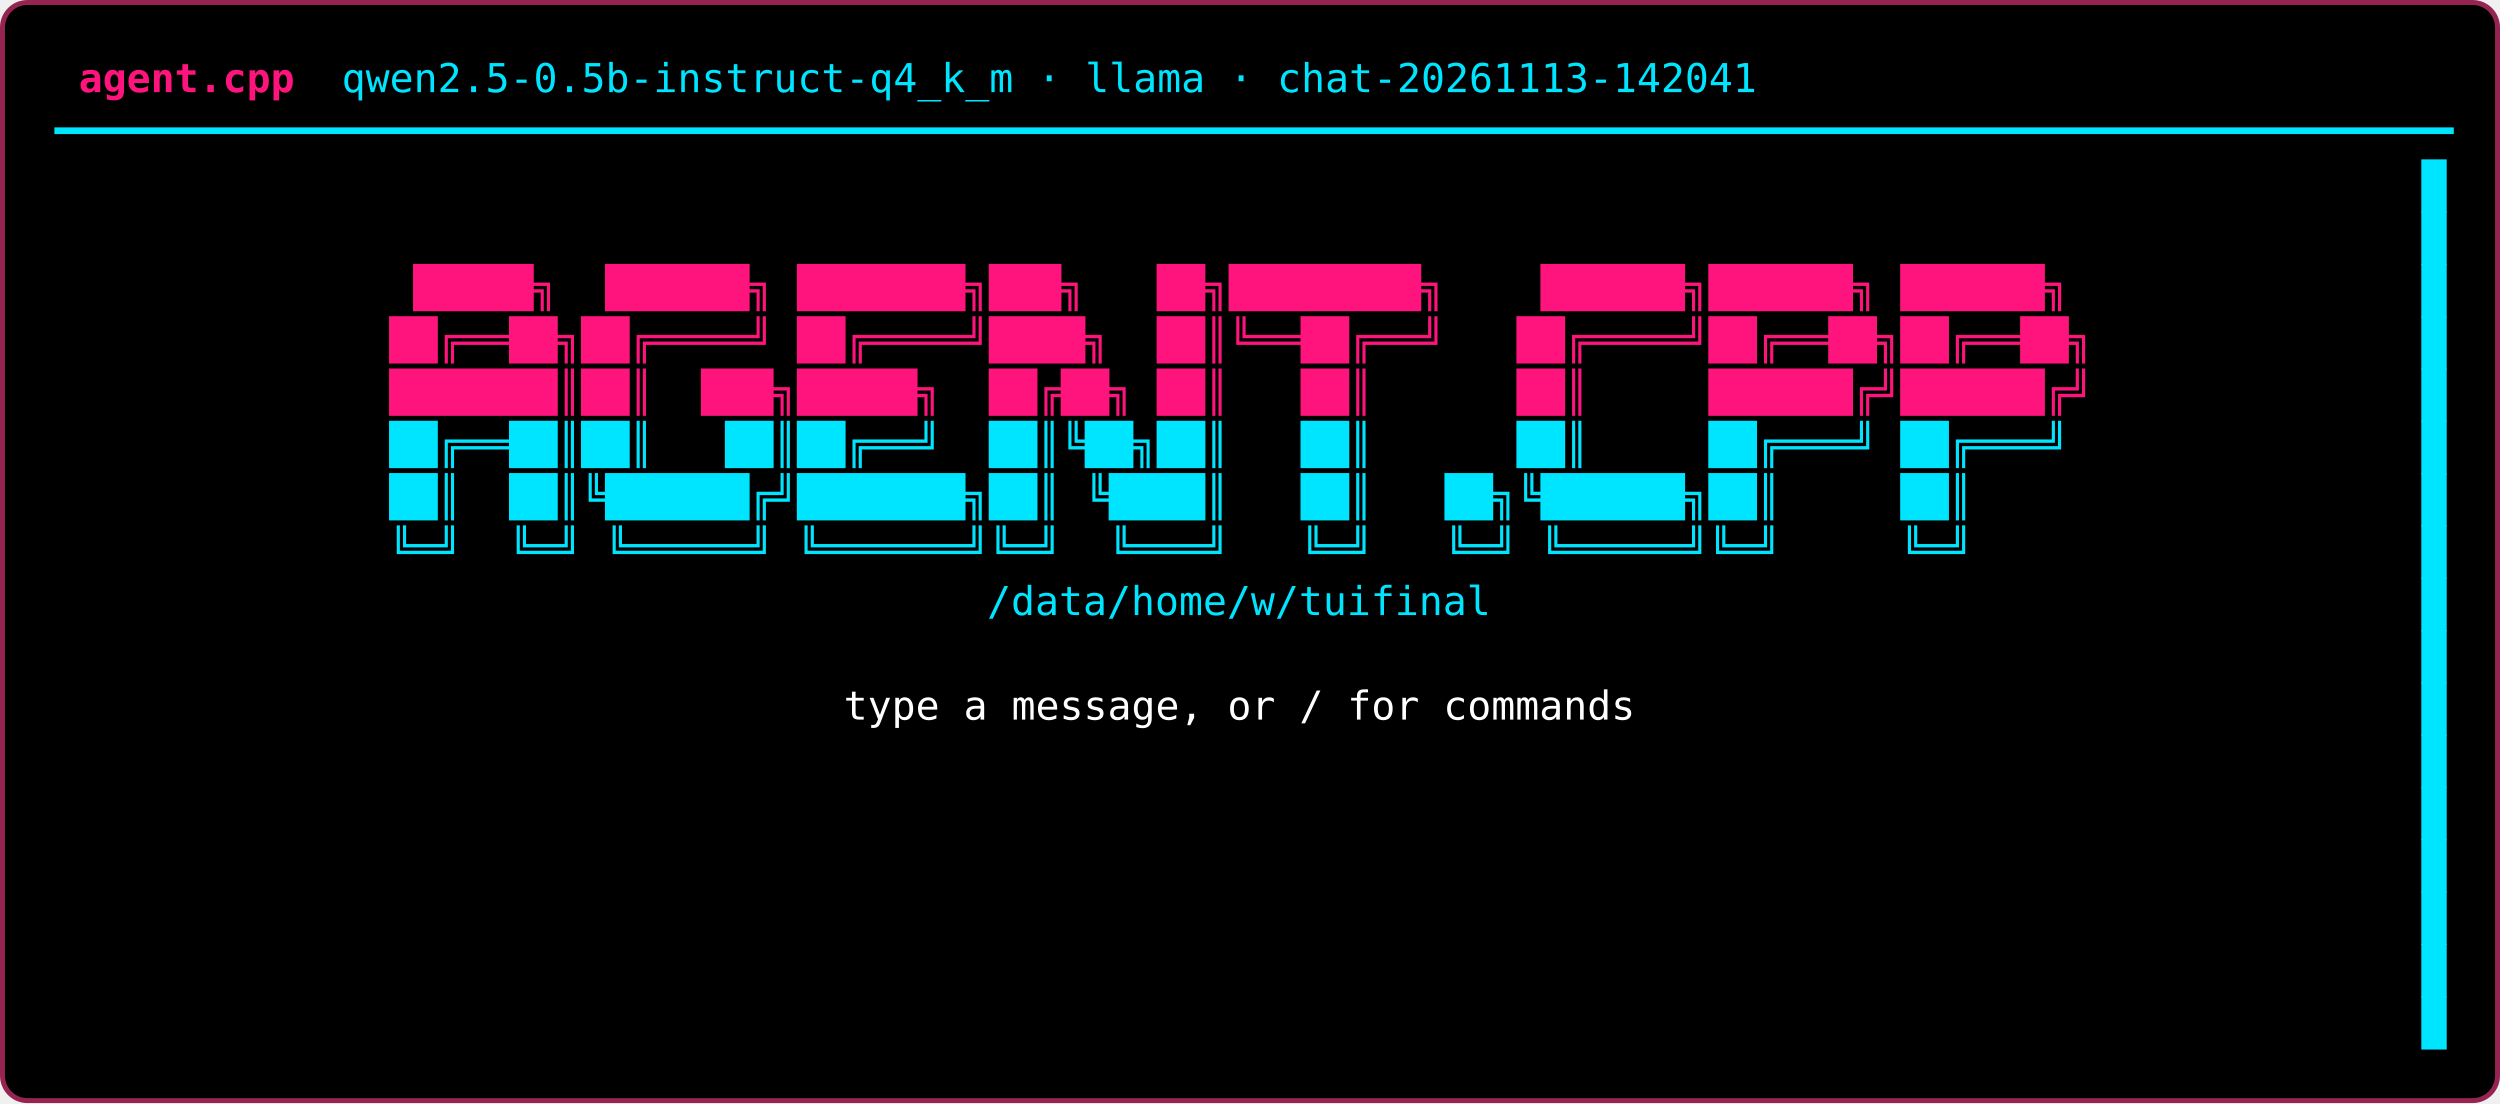
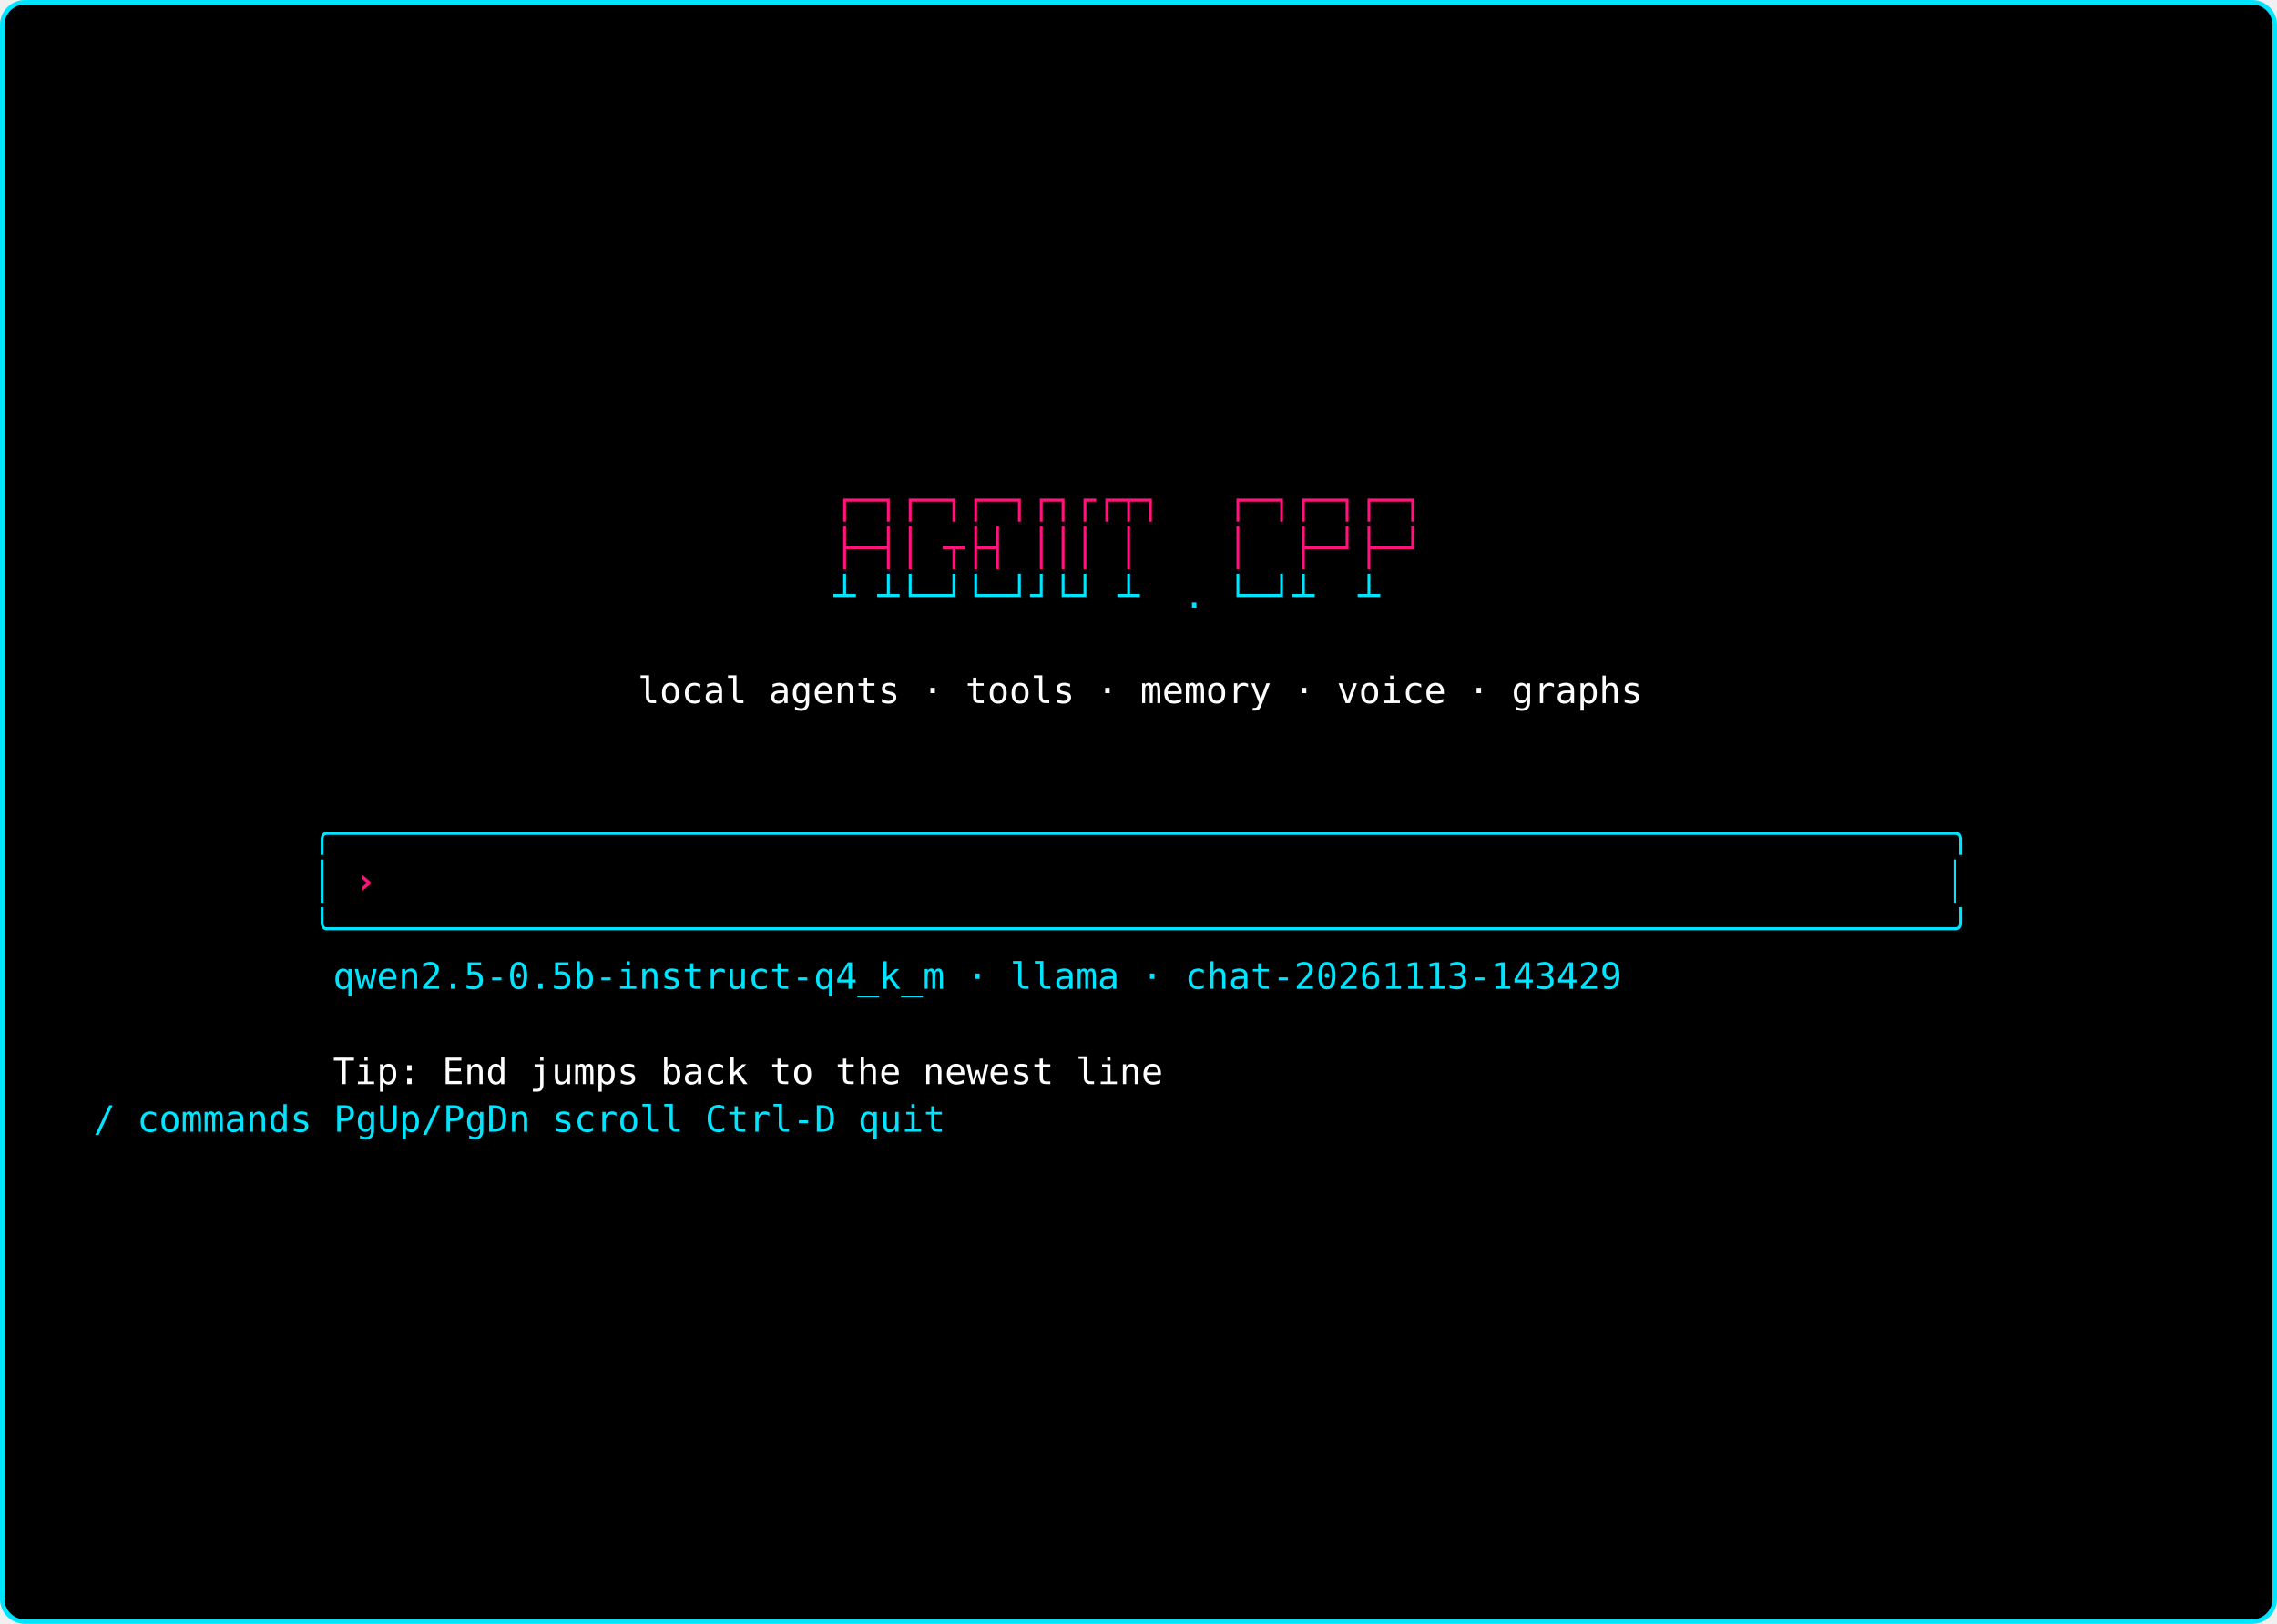
- <svg xmlns="http://www.w3.org/2000/svg" width="1004" height="443" viewBox="0 0 1004 443" role="img" aria-label="agent.cpp chat screen">
-   <rect x="1" y="1" width="1002" height="441" rx="10" fill="#000000" stroke="#962452" stroke-width="2" />
-   <text x="31.6" y="37.0" font-family="SFMono-Regular,Menlo,Consolas,'DejaVu Sans Mono',monospace" font-size="16" fill="#ff147d" font-weight="bold" xml:space="preserve" textLength="86.4" lengthAdjust="spacing">agent.cpp</text>
-   <text x="137.2" y="37.0" font-family="SFMono-Regular,Menlo,Consolas,'DejaVu Sans Mono',monospace" font-size="16" fill="#00e5ff" xml:space="preserve" textLength="566.4" lengthAdjust="spacing">qwen2.5-0.5b-instruct-q4_k_m · llama · chat-20261113-142041</text>
-   <text x="22.0" y="58.0" font-family="SFMono-Regular,Menlo,Consolas,'DejaVu Sans Mono',monospace" font-size="16" fill="#00e5ff" xml:space="preserve" textLength="960.0" lengthAdjust="spacing">━━━━━━━━━━━━━━━━━━━━━━━━━━━━━━━━━━━━━━━━━━━━━━━━━━━━━━━━━━━━━━━━━━━━━━━━━━━━━━━━━━━━━━━━━━━━━━━━━━━━</text>
-   <rect x="972.4" y="64.0" width="10.2" height="21.5" fill="#00e5ff" />
-   <rect x="972.4" y="85.0" width="10.2" height="21.5" fill="#00e5ff" />
-   <rect x="972.4" y="106.0" width="10.2" height="21.5" fill="#00e5ff" />
-   <text x="156.4" y="121.0" font-family="SFMono-Regular,Menlo,Consolas,'DejaVu Sans Mono',monospace" font-size="16" fill="#ff147d" xml:space="preserve" textLength="681.6" lengthAdjust="spacing"> █████╗  ██████╗ ███████╗███╗   ██╗████████╗    ██████╗██████╗ ██████╗ </text>
-   <rect x="972.4" y="127.0" width="10.2" height="21.5" fill="#00e5ff" />
-   <text x="156.4" y="142.0" font-family="SFMono-Regular,Menlo,Consolas,'DejaVu Sans Mono',monospace" font-size="16" fill="#ff147d" xml:space="preserve" textLength="681.6" lengthAdjust="spacing">██╔══██╗██╔════╝ ██╔════╝████╗  ██║╚══██╔══╝   ██╔════╝██╔══██╗██╔══██╗</text>
-   <rect x="972.4" y="148.0" width="10.2" height="21.5" fill="#00e5ff" />
-   <text x="156.4" y="163.0" font-family="SFMono-Regular,Menlo,Consolas,'DejaVu Sans Mono',monospace" font-size="16" fill="#ff147d" xml:space="preserve" textLength="681.6" lengthAdjust="spacing">███████║██║  ███╗█████╗  ██╔██╗ ██║   ██║      ██║     ██████╔╝██████╔╝</text>
-   <rect x="972.4" y="169.0" width="10.2" height="21.5" fill="#00e5ff" />
-   <text x="156.4" y="184.0" font-family="SFMono-Regular,Menlo,Consolas,'DejaVu Sans Mono',monospace" font-size="16" fill="#00e5ff" xml:space="preserve" textLength="681.6" lengthAdjust="spacing">██╔══██║██║   ██║██╔══╝  ██║╚██╗██║   ██║      ██║     ██╔═══╝ ██╔═══╝ </text>
-   <rect x="972.4" y="190.0" width="10.2" height="21.5" fill="#00e5ff" />
-   <text x="156.4" y="205.0" font-family="SFMono-Regular,Menlo,Consolas,'DejaVu Sans Mono',monospace" font-size="16" fill="#00e5ff" xml:space="preserve" textLength="681.6" lengthAdjust="spacing">██║  ██║╚██████╔╝███████╗██║ ╚████║   ██║   ██╗╚██████╗██║     ██║     </text>
-   <rect x="972.4" y="211.0" width="10.2" height="21.5" fill="#00e5ff" />
-   <text x="156.4" y="226.0" font-family="SFMono-Regular,Menlo,Consolas,'DejaVu Sans Mono',monospace" font-size="16" fill="#00e5ff" xml:space="preserve" textLength="681.6" lengthAdjust="spacing">╚═╝  ╚═╝ ╚═════╝ ╚══════╝╚═╝  ╚═══╝   ╚═╝   ╚═╝ ╚═════╝╚═╝     ╚═╝     </text>
-   <rect x="972.4" y="232.0" width="10.2" height="21.5" fill="#00e5ff" />
-   <text x="396.4" y="247.0" font-family="SFMono-Regular,Menlo,Consolas,'DejaVu Sans Mono',monospace" font-size="16" fill="#00e5ff" xml:space="preserve" textLength="201.6" lengthAdjust="spacing">/data/home/w/tuifinal</text>
-   <rect x="972.4" y="253.0" width="10.2" height="21.5" fill="#00e5ff" />
-   <rect x="972.4" y="274.0" width="10.2" height="21.5" fill="#00e5ff" />
-   <text x="338.8" y="289.0" font-family="SFMono-Regular,Menlo,Consolas,'DejaVu Sans Mono',monospace" font-size="16" fill="#ffffff" xml:space="preserve" textLength="316.8" lengthAdjust="spacing">type a message, or / for commands</text>
-   <rect x="972.4" y="295.0" width="10.2" height="21.5" fill="#00e5ff" />
-   <rect x="972.4" y="316.0" width="10.2" height="21.5" fill="#00e5ff" />
-   <rect x="972.4" y="337.0" width="10.2" height="21.5" fill="#00e5ff" />
-   <rect x="972.4" y="358.0" width="10.2" height="21.5" fill="#00e5ff" />
-   <rect x="972.4" y="379.0" width="10.2" height="21.5" fill="#00e5ff" />
-   <rect x="972.4" y="400.0" width="10.2" height="21.5" fill="#00e5ff" />
+ <svg xmlns="http://www.w3.org/2000/svg" width="1004" height="716" viewBox="0 0 1004 716" role="img" aria-label="agent.cpp chat screen">
+   <rect x="1" y="1" width="1002" height="714" rx="10" fill="#000000" stroke="#00e5ff" stroke-width="2" />
+   <text x="367.6" y="226.0" font-family="SFMono-Regular,Menlo,Consolas,'DejaVu Sans Mono',monospace" font-size="16" fill="#ff147d" font-weight="bold" xml:space="preserve" textLength="259.2" lengthAdjust="spacing">┌─┐┌─┐┌─┐┌┐┌┌┬┐   ┌─┐┌─┐┌─┐</text>
+   <text x="367.6" y="247.0" font-family="SFMono-Regular,Menlo,Consolas,'DejaVu Sans Mono',monospace" font-size="16" fill="#ff147d" font-weight="bold" xml:space="preserve" textLength="259.2" lengthAdjust="spacing">├─┤│ ┬├┤ │││ │    │  ├─┘├─┘</text>
+   <text x="367.6" y="268.0" font-family="SFMono-Regular,Menlo,Consolas,'DejaVu Sans Mono',monospace" font-size="16" fill="#00e5ff" xml:space="preserve" textLength="259.2" lengthAdjust="spacing">┴ ┴└─┘└─┘┘└┘ ┴  . └─┘┴  ┴  </text>
+   <text x="281.2" y="310.0" font-family="SFMono-Regular,Menlo,Consolas,'DejaVu Sans Mono',monospace" font-size="16" fill="#ffffff" xml:space="preserve" textLength="441.6" lengthAdjust="spacing">local agents · tools · memory · voice · graphs</text>
+   <text x="137.2" y="373.0" font-family="SFMono-Regular,Menlo,Consolas,'DejaVu Sans Mono',monospace" font-size="16" fill="#00e5ff" xml:space="preserve" textLength="729.6" lengthAdjust="spacing">╭──────────────────────────────────────────────────────────────────────────╮</text>
+   <text x="137.2" y="394.0" font-family="SFMono-Regular,Menlo,Consolas,'DejaVu Sans Mono',monospace" font-size="16" fill="#00e5ff" xml:space="preserve" textLength="9.6" lengthAdjust="spacing">│</text>
+   <text x="156.4" y="394.0" font-family="SFMono-Regular,Menlo,Consolas,'DejaVu Sans Mono',monospace" font-size="16" fill="#ff147d" font-weight="bold" xml:space="preserve" textLength="9.6" lengthAdjust="spacing">›</text>
+   <text x="857.2" y="394.0" font-family="SFMono-Regular,Menlo,Consolas,'DejaVu Sans Mono',monospace" font-size="16" fill="#00e5ff" xml:space="preserve" textLength="9.6" lengthAdjust="spacing">│</text>
+   <text x="137.2" y="415.0" font-family="SFMono-Regular,Menlo,Consolas,'DejaVu Sans Mono',monospace" font-size="16" fill="#00e5ff" xml:space="preserve" textLength="729.6" lengthAdjust="spacing">╰──────────────────────────────────────────────────────────────────────────╯</text>
+   <text x="146.8" y="436.0" font-family="SFMono-Regular,Menlo,Consolas,'DejaVu Sans Mono',monospace" font-size="16" fill="#00e5ff" xml:space="preserve" textLength="566.4" lengthAdjust="spacing">qwen2.5-0.5b-instruct-q4_k_m · llama · chat-20261113-143429</text>
+   <text x="146.8" y="478.0" font-family="SFMono-Regular,Menlo,Consolas,'DejaVu Sans Mono',monospace" font-size="16" fill="#ffffff" xml:space="preserve" textLength="364.8" lengthAdjust="spacing">Tip: End jumps back to the newest line</text>
+   <text x="41.2" y="499.0" font-family="SFMono-Regular,Menlo,Consolas,'DejaVu Sans Mono',monospace" font-size="16" fill="#00e5ff" xml:space="preserve" textLength="374.4" lengthAdjust="spacing">/ commands PgUp/PgDn scroll Ctrl-D quit</text>
</svg>
